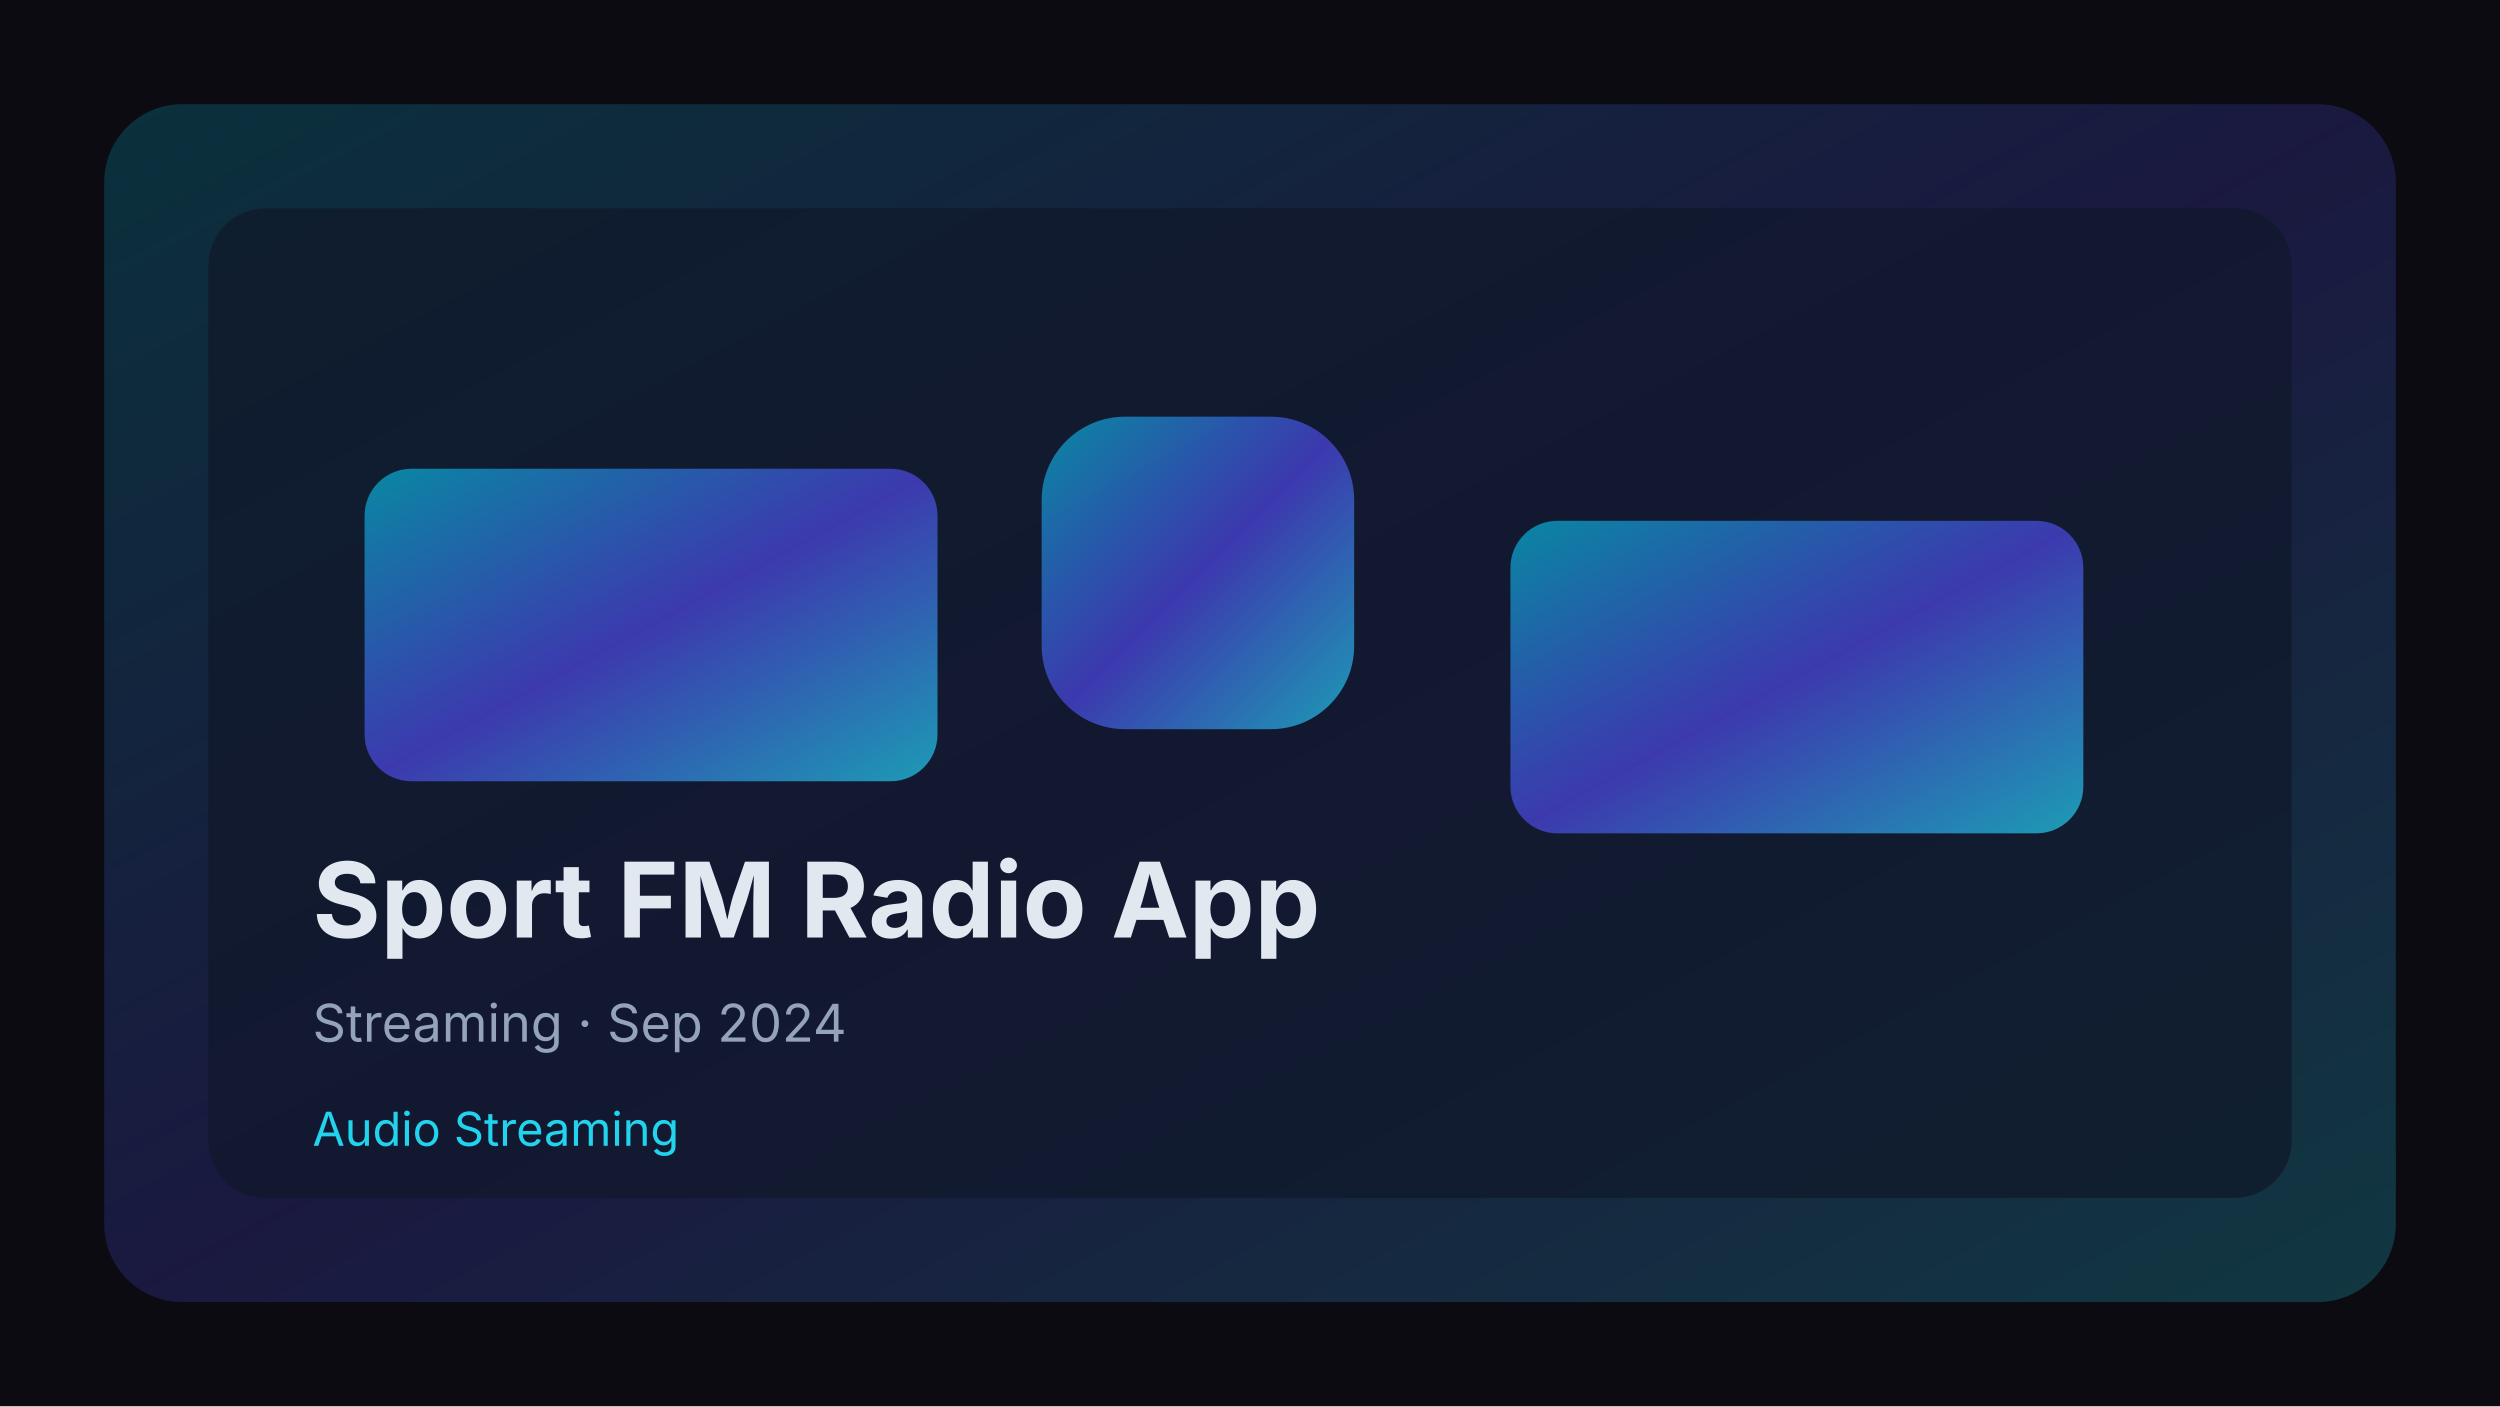
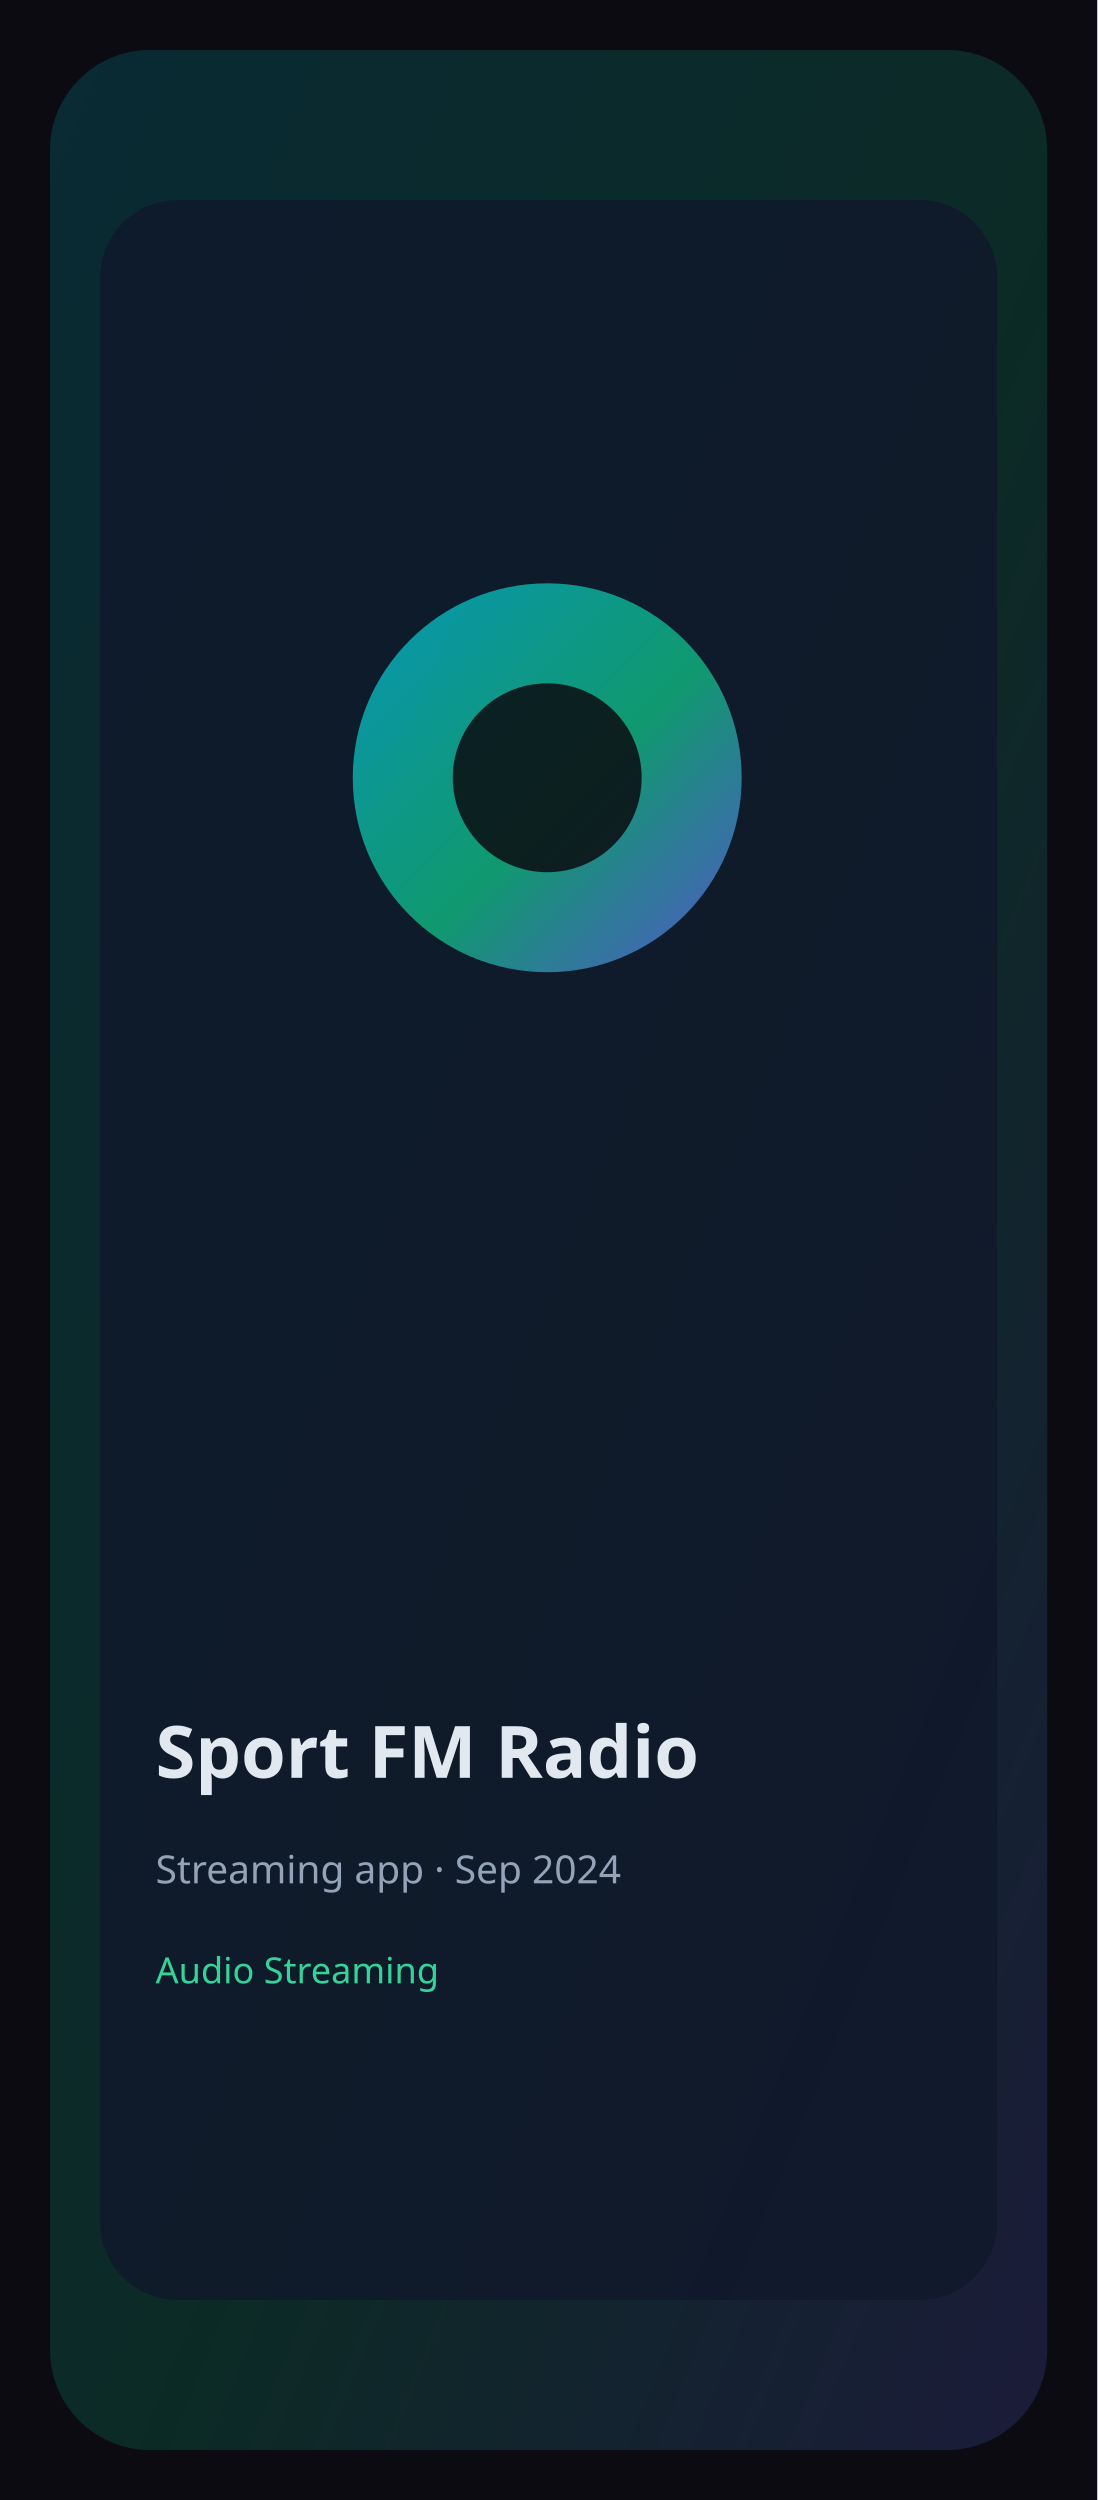
- <svg xmlns="http://www.w3.org/2000/svg" width="960" height="540" viewBox="0 0 960 540" role="img" aria-label="Sport FM app placeholder">
+ <svg xmlns="http://www.w3.org/2000/svg" width="395" height="900" viewBox="0 0 395 900" role="img" aria-label="Sport FM Radio app placeholder">
  <defs>
-     <linearGradient id="g2" x1="0%" y1="0%" x2="100%" y2="100%">
+     <linearGradient id="g1" x1="0%" y1="0%" x2="100%" y2="100%">
      <stop stop-color="#06b6d4" offset="0%" />
-       <stop stop-color="#4f46e5" offset="50%" />
-       <stop stop-color="#22d3ee" offset="100%" />
+       <stop stop-color="#10b981" offset="55%" />
+       <stop stop-color="#6366f1" offset="100%" />
    </linearGradient>
  </defs>
-   <rect width="960" height="540" fill="#0b0b11" />
-   <rect x="40" y="40" width="880" height="460" rx="30" fill="url(#g2)" opacity="0.22" />
-   <rect x="80" y="80" width="800" height="380" rx="22" fill="#0f172a" opacity="0.72" />
-   <rect x="140" y="180" width="220" height="120" rx="18" fill="url(#g2)" opacity="0.7" />
-   <rect x="400" y="160" width="120" height="120" rx="32" fill="url(#g2)" opacity="0.7" />
-   <rect x="580" y="200" width="220" height="120" rx="18" fill="url(#g2)" opacity="0.7" />
-   <text x="120" y="360" fill="#e2e8f0" font-family="Inter, system-ui" font-size="40" font-weight="700">Sport FM Radio App</text>
-   <text x="120" y="400" fill="#94a3b8" font-family="Inter, system-ui" font-size="20">Streaming · Sep 2024</text>
-   <text x="120" y="440" fill="#22d3ee" font-family="Inter, system-ui" font-size="18">Audio Streaming</text>
+   <rect width="395" height="900" fill="#0b0b11" />
+   <rect x="18" y="18" width="359" height="864" rx="36" fill="url(#g1)" opacity="0.18" />
+   <rect x="36" y="72" width="323" height="756" rx="28" fill="#0f172a" opacity="0.78" />
+   <circle cx="197" cy="280" r="70" fill="url(#g1)" opacity="0.8" />
+   <circle cx="197" cy="280" r="34" fill="#0b0b11" opacity="0.85" />
+   <text x="56" y="640" fill="#e2e8f0" font-family="Geist, ui-sans-serif, system-ui" font-size="26" font-weight="700">Sport FM Radio</text>
+   <text x="56" y="678" fill="#94a3b8" font-family="Geist, ui-sans-serif, system-ui" font-size="14">Streaming app · Sep 2024</text>
+   <text x="56" y="714" fill="#34d399" font-family="Geist, ui-sans-serif, system-ui" font-size="13">Audio Streaming</text>
</svg>
